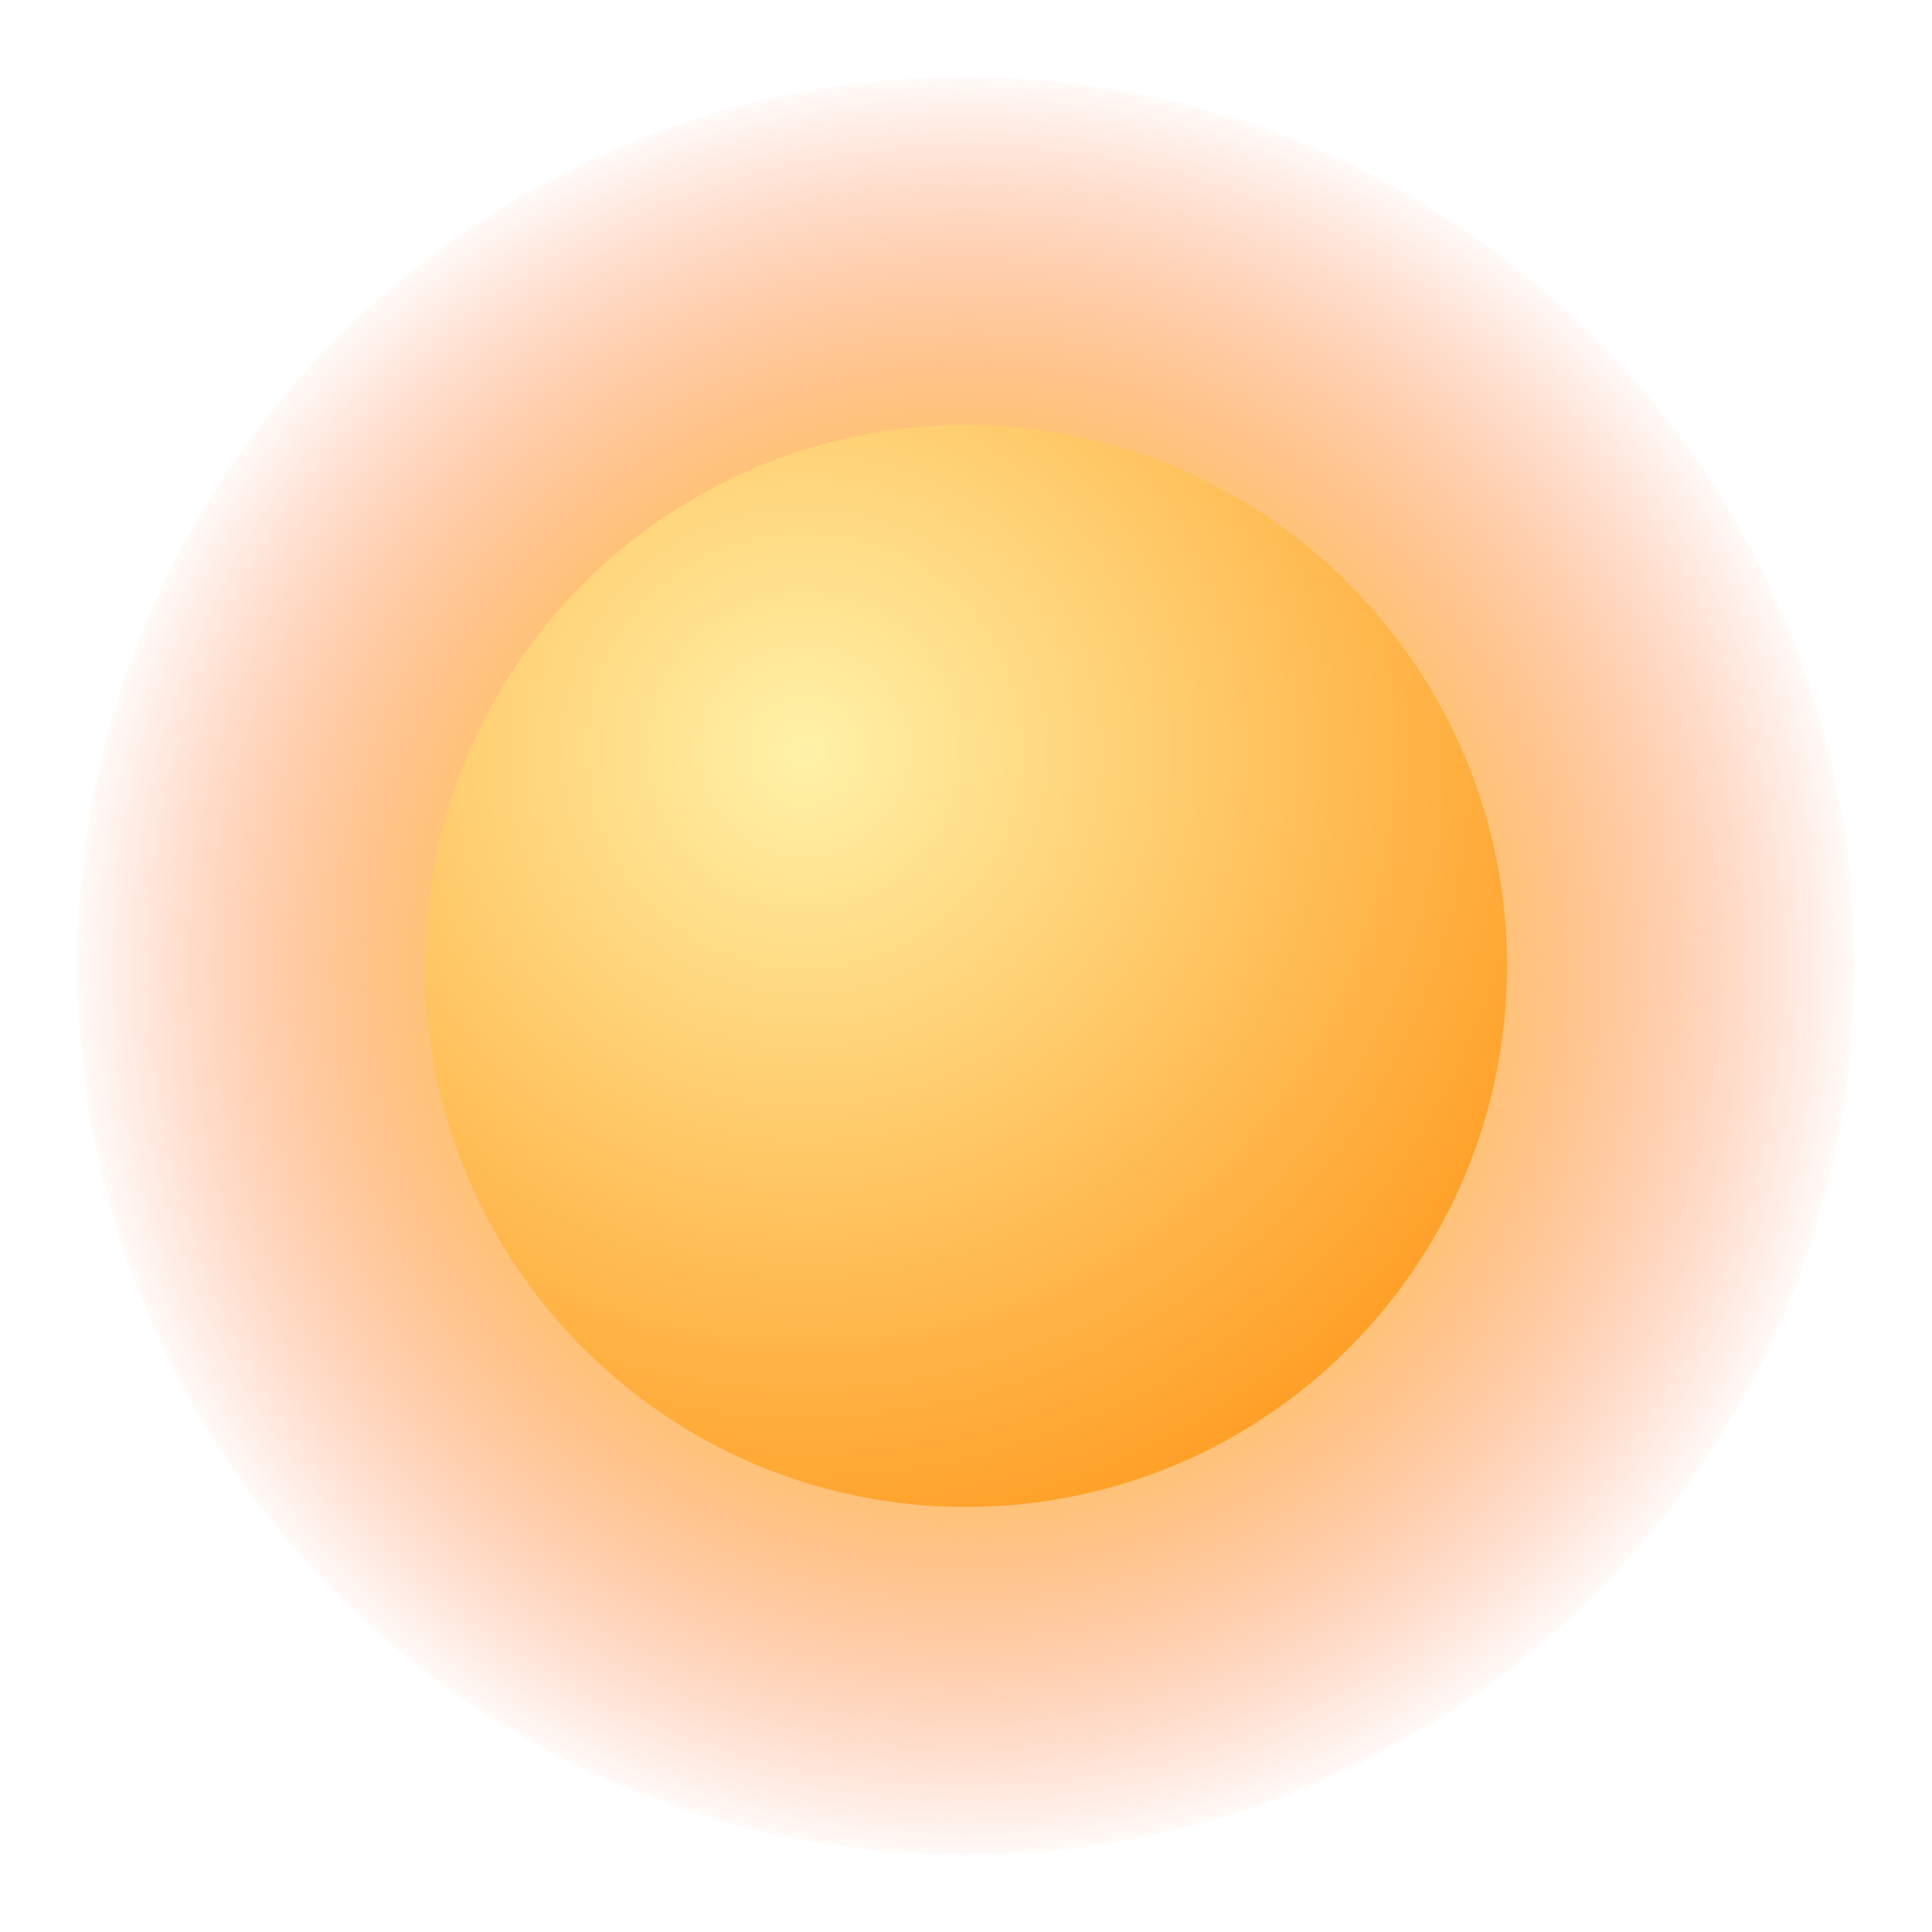
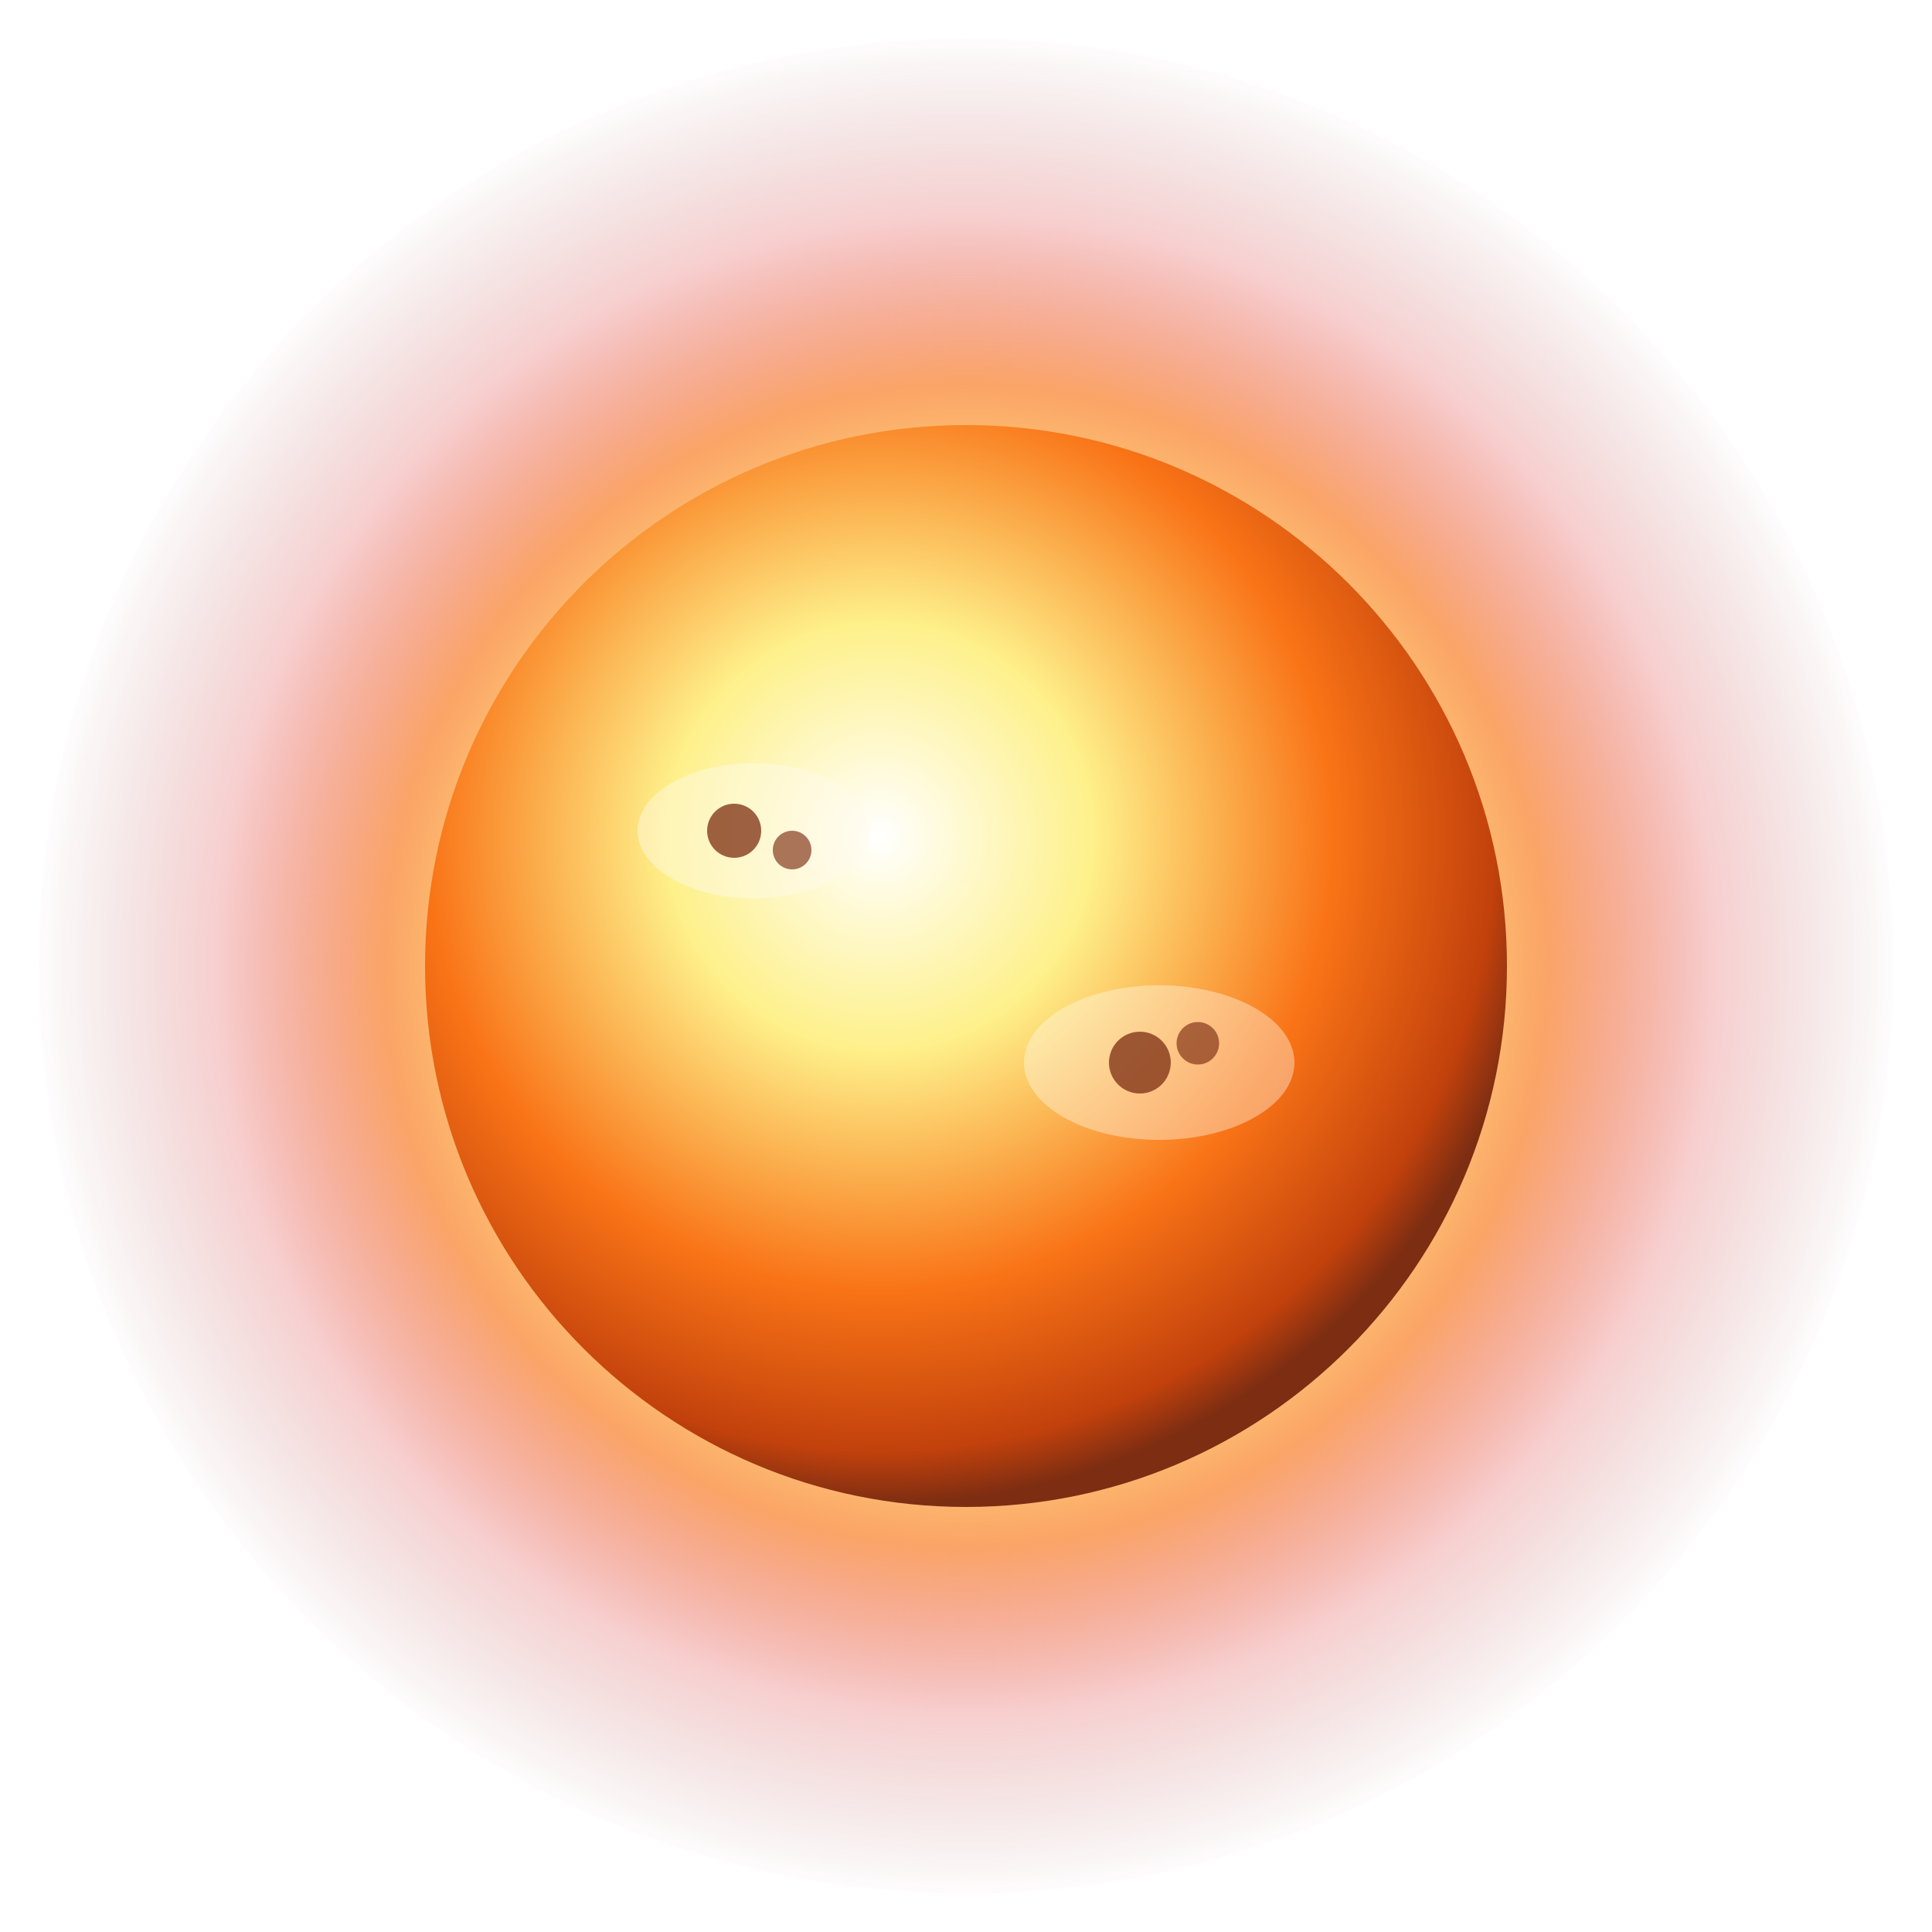
<svg xmlns="http://www.w3.org/2000/svg" viewBox="0 0 100 100">
  <defs>
-     <radialGradient id="g" cx=".35" cy=".3" r=".8">
-       <stop offset="0" stop-color="#fff2a8" />
-       <stop offset="1" stop-color="#ff9a1f" />
+     <radialGradient id="sunCor" cx="50%" cy="50%" r="50%">
+       <stop offset="48%" stop-color="#fef08a" stop-opacity="0.95" />
+       <stop offset="62%" stop-color="#f97316" stop-opacity="0.65" />
+       <stop offset="80%" stop-color="#dc2626" stop-opacity="0.22" />
+       <stop offset="100%" stop-color="#7f1d1d" stop-opacity="0" />
    </radialGradient>
-     <radialGradient id="h">
-       <stop offset=".55" stop-color="#ffb347" stop-opacity=".8" />
-       <stop offset="1" stop-color="#ff5a1f" stop-opacity="0" />
+     <radialGradient id="sunPhoto" cx="42%" cy="38%" r="62%">
+       <stop offset="0%" stop-color="#ffffff" />
+       <stop offset="32%" stop-color="#fef08a" />
+       <stop offset="68%" stop-color="#f97316" />
+       <stop offset="92%" stop-color="#c2410c" />
+       <stop offset="100%" stop-color="#7c2d12" />
    </radialGradient>
+     <clipPath id="sunClip">
+       <circle cx="50" cy="50" r="28" />
+     </clipPath>
  </defs>
-   <circle cx="50" cy="50" r="46" fill="url(#h)" />
-   <circle cx="50" cy="50" r="28" fill="url(#g)" />
+   <circle cx="50" cy="50" r="48" fill="url(#sunCor)" />
+   <circle cx="50" cy="50" r="28" fill="url(#sunPhoto)" />
+   <g clip-path="url(#sunClip)">
+     <ellipse cx="39" cy="43" rx="6" ry="3.5" fill="#fffbeb" opacity="0.45" />
+     <circle cx="38" cy="43" r="1.4" fill="#7c2d12" opacity="0.75" />
+     <circle cx="41" cy="44" r="1" fill="#7c2d12" opacity="0.65" />
+     <ellipse cx="60" cy="55" rx="7" ry="4" fill="#fffbeb" opacity="0.4" />
+     <circle cx="59" cy="55" r="1.6" fill="#7c2d12" opacity="0.75" />
+     <circle cx="62" cy="54" r="1.1" fill="#7c2d12" opacity="0.65" />
+   </g>
</svg>
